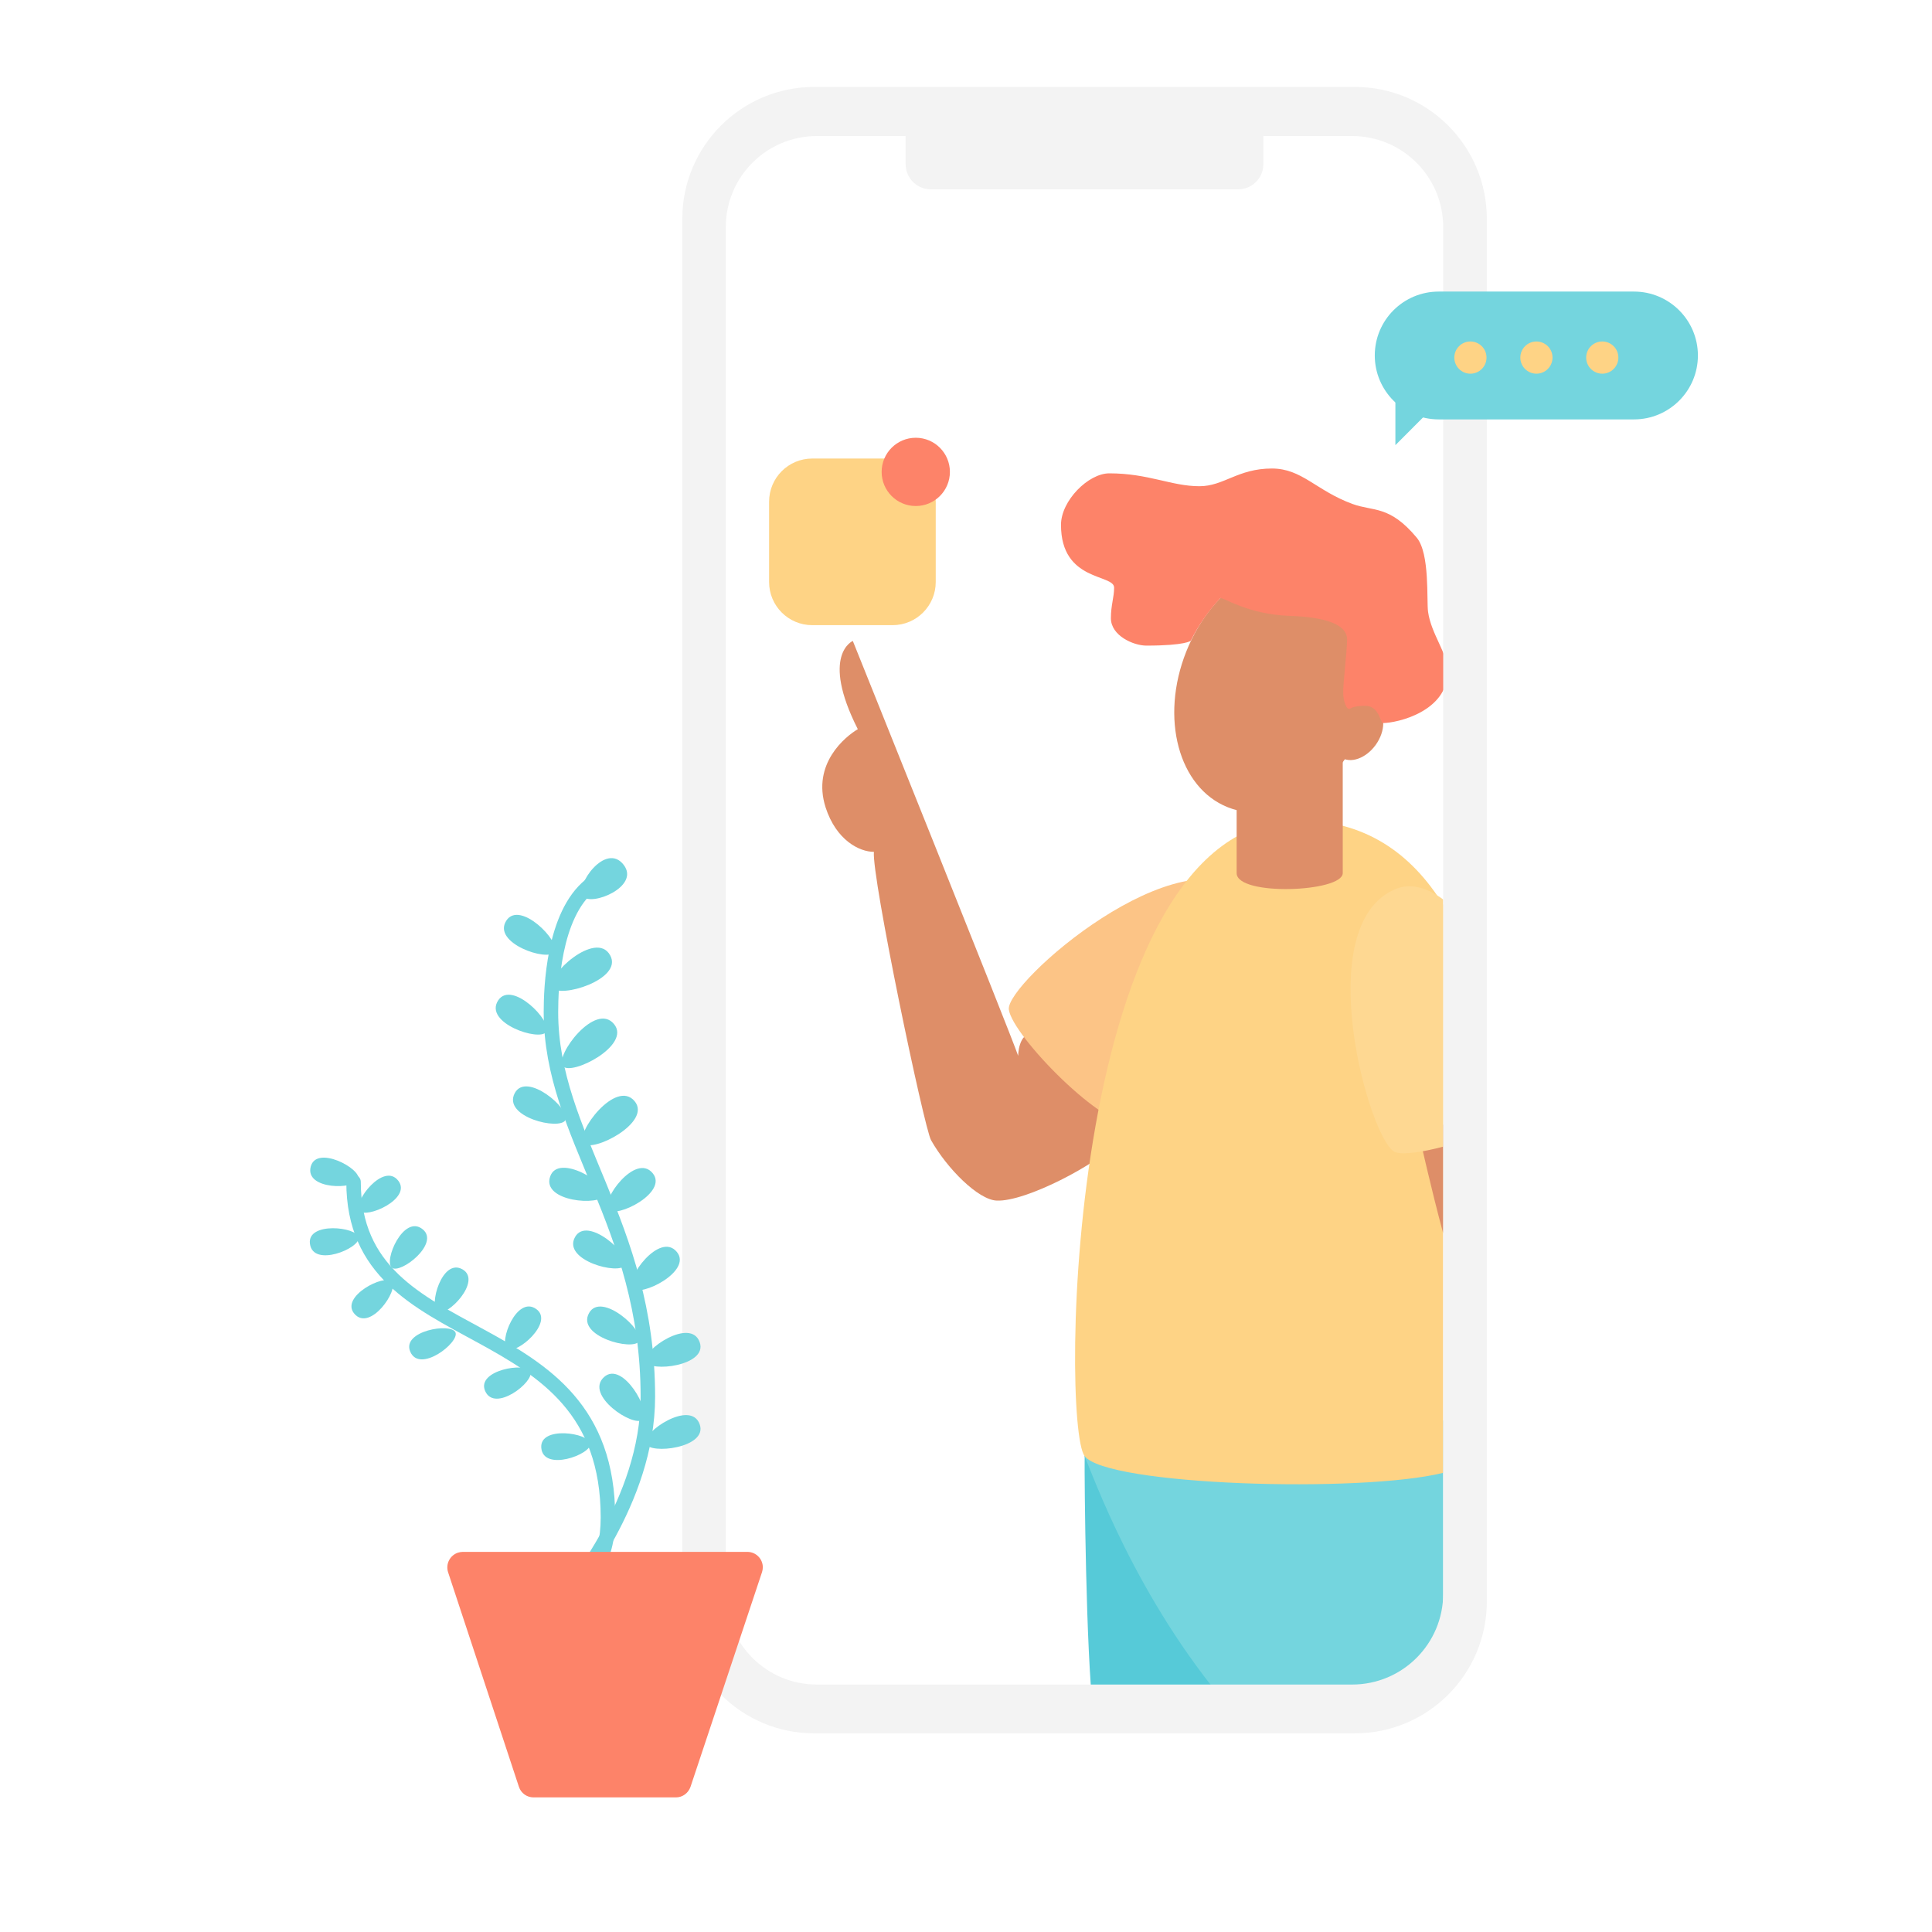
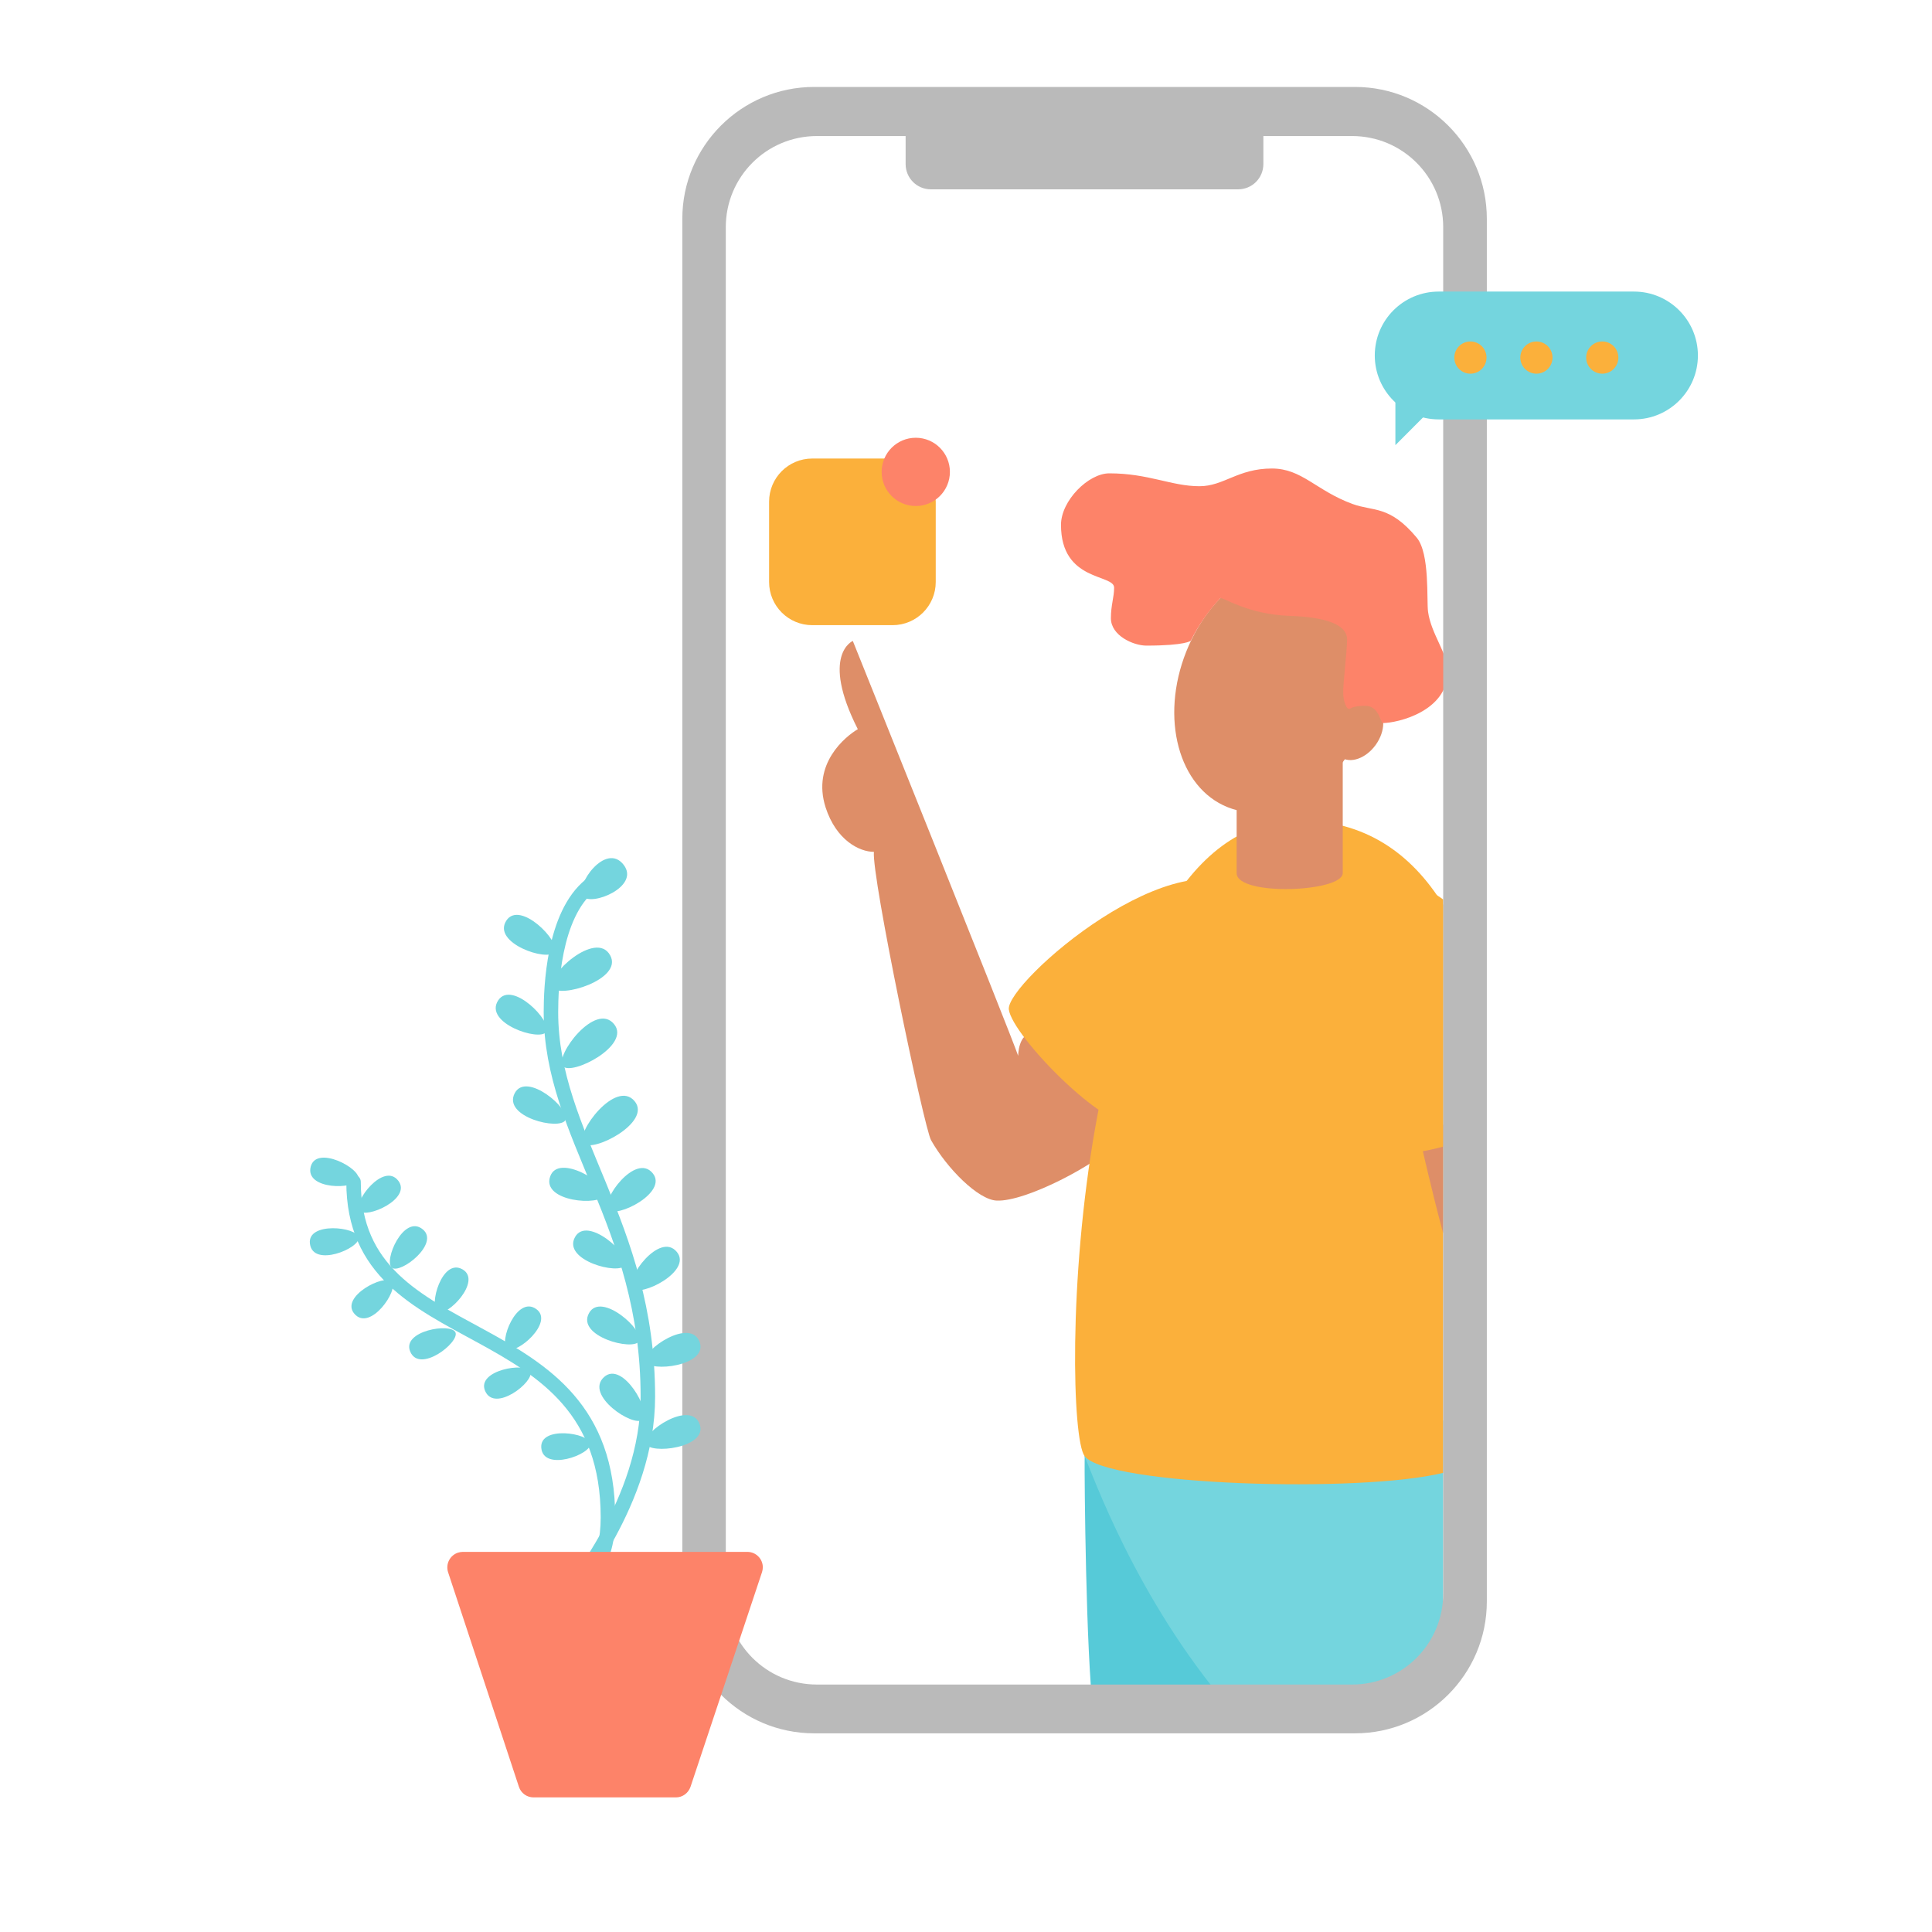
<svg xmlns="http://www.w3.org/2000/svg" version="1.1" id="Layer_2_1_" x="0px" y="0px" viewBox="0 0 1200 1200" style="enable-background:new 0 0 1200 1200;" xml:space="preserve">
  <style type="text/css">
	.st0{fill:transparent;}
	.st1{fill:#56CAD8;}
- 	.st2{fill:#F3F3F3;}
+ 	.st2{fill:#BABABA;}
	.st3{fill:#74D5DE;}
	.st4{fill:#DE8E68;}
- 	.st5{fill:#FCC486;}
- 	.st6{fill:#FED385;}
- 	.st7{fill:#FED892;}
+ 	.st5{fill:#FBB03B;}
+ 	.st6{fill:#FBB03B;}
+ 	.st7{fill:#FBB03B;}
	.st8{fill:#FD8369;}
	.st9{fill:none;stroke:#74D5DE;stroke-width:9;stroke-linecap:round;stroke-miterlimit:10;}
</style>
  <path class="st0" d="M896.4,562v427.7c0,31.3-25.3,56.6-56.6,56.6h0H507.4c-31.3,0-56.6-25.3-56.6-56.6l0,0V141.1  c0-31.3,25.3-56.6,56.6-56.6h332.4c31.3,0,56.6,25.3,56.6,56.6v0V562" />
  <path class="st1" d="M814.6,1064.2l-73.5-101.8c0,0-41.4-57.2-67.4-58.2c-0.2,15,0.8,122.6,5.4,159.9H814.6z" />
  <path class="st2" d="M578.2,62.1H769c8.7,0,15.7,7,15.7,15.7v24.1c0,8.7-7,15.7-15.7,15.7H578.2c-8.7,0-15.7-7-15.7-15.7V77.8  C562.5,69.2,569.5,62.1,578.2,62.1z" />
  <path class="st3" d="M882.8,1047.9h13.6V882.3l-114.6-19l-108.2,41c5.1,11.6,32,88.6,89.7,156h119.4V1047.9z" />
  <path class="st4" d="M641.7,641.7c-9.3-0.2-9.3,14.1-9.3,14.1c-4.5-13.4-102.7-257.7-102.7-257.7s-20.3,8.6,3.1,54.8  c-7.6,4.5-28.7,21.4-20,48.6c6.6,20.4,21,27.6,30,27.6c-1.5,15.3,31.2,171.6,35.5,179.1c10,17.7,29.3,37,40.7,37.5  c18.2,0.9,63-23,74.1-35.5S659.2,642,641.7,641.7z" />
  <path class="st5" d="M776.9,555.5C732.6,516,624.5,610.6,626.6,627s60.3,75.7,77.4,70.7S811.8,586.5,776.9,555.5z" />
  <path class="st6" d="M896.4,562c-19.7-31.9-48.6-52.5-90-52.5c-143.7,0-147.8,374-132.8,394.8c13.3,18.4,171.8,23.2,222.8,10.5" />
  <path class="st4" d="M896.4,698.5l-15.1,6.2c1.3,4.8,7.1,31.7,15.1,61.4" />
  <path class="st7" d="M896.4,558.7c-10-7.4-20.2-10.4-29.6-6.5c-54.2,22.6-15.6,158.5,0,163.5c5,1.6,16.4,0,29.6-3.5" />
  <path class="st4" d="M834,542.3c0,11.9-65.9,14.5-65.9,0v-81H834V542.3z" />
  <ellipse transform="matrix(0.3697 -0.9292 0.9292 0.3697 102.7826 1005.197)" class="st4" cx="792.3" cy="426.8" rx="80.3" ry="59.7" />
  <ellipse transform="matrix(0.5823 -0.813 0.813 0.5823 -17.3948 876.0408)" class="st4" cx="843.8" cy="454.9" rx="18.9" ry="13.2" />
  <path class="st8" d="M899.2,416.9c0-11-10.3-23.1-12.2-36.9c-1-7,1.2-36.1-7-46c-17-20.4-27-16.2-40-21c-22.6-8.3-31.3-22-50-22  c-21.2,0-29.8,11-45,11c-17.4,0-31.6-8-56-8c-13,0-30,17-30,32c0,35.5,33,30.4,33,39c0,6-2,10.8-2,19c0,10.8,14,17,22,17  c24.4,0,27.6-3,27.6-3c4.8-9.7,11-18.6,18.4-26.5c1-1,16.8,10.1,42.6,11c21.2,0.7,36.1,4.8,36.1,14.7c0,7-2.6,27.7-2.4,33.5  s2.2,9.6,3.5,9.6s2-1.9,10.2-1.9c8.7,0,9.4,10.7,10.9,10.7C867.7,449.1,899.2,442,899.2,416.9z" />
  <path class="st6" d="M504.5,284.8h49.9c14.8,0,26.8,12,26.8,26.8v49.9c0,14.8-12,26.8-26.8,26.8h-49.9c-14.8,0-26.8-12-26.8-26.8  v-49.9C477.7,296.8,489.7,284.8,504.5,284.8z" />
  <circle class="st8" cx="568.8" cy="293.1" r="21.2" />
  <path class="st2" d="M841.6,54H505.7c-45.2,0-81.9,36.7-81.9,81.9v858.8c0,45.2,36.7,81.9,81.9,81.9h0h335.9  c45.2,0,81.9-36.7,81.9-81.9V135.9C923.5,90.7,886.8,54,841.6,54z M896.4,562v427.7c0,31.3-25.3,56.6-56.6,56.6h0H507.4  c-31.3,0-56.6-25.3-56.6-56.6l0,0V141.1c0-31.3,25.3-56.6,56.6-56.6h332.4c31.3,0,56.6,25.3,56.6,56.6v0V562z" />
  <path class="st3" d="M893.6,181.1h121.3c21.9,0,39.7,17.8,39.7,39.7l0,0c0,21.9-17.8,39.7-39.7,39.7H893.6  c-21.9,0-39.7-17.8-39.7-39.7l0,0C853.9,198.8,871.7,181.1,893.6,181.1z" />
  <polygon class="st3" points="901.1,242 866.7,207.5 866.7,276.5 " />
  <circle class="st6" cx="913.3" cy="222.1" r="10" />
  <circle class="st6" cx="954.3" cy="222.1" r="10" />
  <circle class="st6" cx="995.2" cy="222.1" r="10" />
  <path class="st9" d="M351.1,987.3c14.9-6.4,26.5-16.3,26.5-44.8c0-133.5-158-97.5-158-208.4" />
  <path class="st3" d="M247.4,733.4c8.6,11.2-20.1,23.9-24.2,18.6S238.3,721.5,247.4,733.4z" />
  <path class="st3" d="M387.4,537.2c10.4,13.6-20.4,26-25.4,19.5S376.2,522.6,387.4,537.2z" />
  <path class="st3" d="M379,593.4c8.3,15-32,27.1-36,19.9S370.2,577.3,379,593.4z" />
  <path class="st3" d="M381.4,636.1c10.9,13.2-26.6,32.4-31.8,26.1S369.8,621.9,381.4,636.1z" />
  <path class="st3" d="M394.2,684c10.9,13.2-26.6,32.4-31.8,26.1S382.6,669.9,394.2,684z" />
  <path class="st3" d="M405.4,728.7c9.9,12-22.9,28.4-27.6,22.6S394.8,715.8,405.4,728.7z" />
  <path class="st3" d="M420.4,777.6c9.9,12-22.9,28.4-27.6,22.6S409.8,764.7,420.4,777.6z" />
  <path class="st3" d="M193,724.6c3.6-13.6,31.3,1.2,29.6,7.8S189.2,739.2,193,724.6z" />
  <path class="st3" d="M192.5,772.5c-1.8-13.9,29.5-10.5,30.3-3.8S194.4,787.5,192.5,772.5z" />
  <path class="st3" d="M220.1,816c-9.1-10.7,18.9-25,23.3-19.9S229.9,827.4,220.1,816z" />
  <path class="st3" d="M254.8,839.5c-5.5-12.9,25.5-18.1,28.1-11.9S260.6,853.3,254.8,839.5z" />
  <path class="st3" d="M301.3,863.9c-5.5-12.9,25.5-18.1,28.1-11.9S307.2,877.7,301.3,863.9z" />
  <path class="st3" d="M336.2,899.3c-1.2-14,29.9-9.3,30.5-2.6S337.5,914.3,336.2,899.3z" />
  <path class="st3" d="M262.5,763.5c11,8.8-13.8,28.1-19.1,23.9S250.7,754,262.5,763.5z" />
  <path class="st3" d="M287.4,788.5c12.1,7.2-9.7,29.7-15.5,26.3S274.5,780.9,287.4,788.5z" />
  <path class="st3" d="M333.1,813.1c11.4,8.2-12.5,28.7-18,24.7S320.9,804.3,333.1,813.1z" />
  <path class="st9" d="M353.9,992.5c0-5.7,48.5-58.9,48.5-125c0-107.8-60.2-161.8-60.2-238.8c0-14.6,1.3-60.4,24.5-79" />
  <path class="st8" d="M419.8,1116.4h-88.4c-4.1,0-7.8-2.6-9.1-6.6l-44-133.3c-1.6-5,1.1-10.4,6.1-12.1c1-0.3,2-0.5,3-0.5h176.8  c5.3,0,9.6,4.3,9.6,9.6c0,1-0.2,2-0.5,3l-44.4,133.3C427.5,1113.8,423.9,1116.4,419.8,1116.4z" />
  <path class="st3" d="M434.6,833.7c5.2,14.7-31.2,18.9-33.6,11.9S429.1,817.9,434.6,833.7z" />
  <path class="st3" d="M375.2,855.3c11.5-10.4,29.5,21.5,23.9,26.5S362.8,866.5,375.2,855.3z" />
  <path class="st3" d="M365.9,815.5c7.6-13.5,34.7,11.1,31.1,17.5S357.7,830,365.9,815.5z" />
  <path class="st3" d="M357.2,768.3c7.6-13.5,34.7,11.1,31.1,17.5S349,782.8,357.2,768.3z" />
  <path class="st3" d="M341.7,730.8c5-14.8,36.2,4.3,33.8,11.4S336.3,746.5,341.7,730.8z" />
  <path class="st3" d="M319.7,679c7.3-13.8,35,10.1,31.5,16.7S312,693.8,319.7,679z" />
  <path class="st3" d="M309.4,621.4c8.5-13,34,13.3,29.9,19.5S300.3,635.4,309.4,621.4z" />
  <path class="st3" d="M314.5,571.8c8.5-13,34,13.3,29.9,19.5S305.4,585.8,314.5,571.8z" />
  <path class="st3" d="M434.6,884.7c5.2,14.7-31.2,18.9-33.6,11.9S429.1,869,434.6,884.7z" />
</svg>
